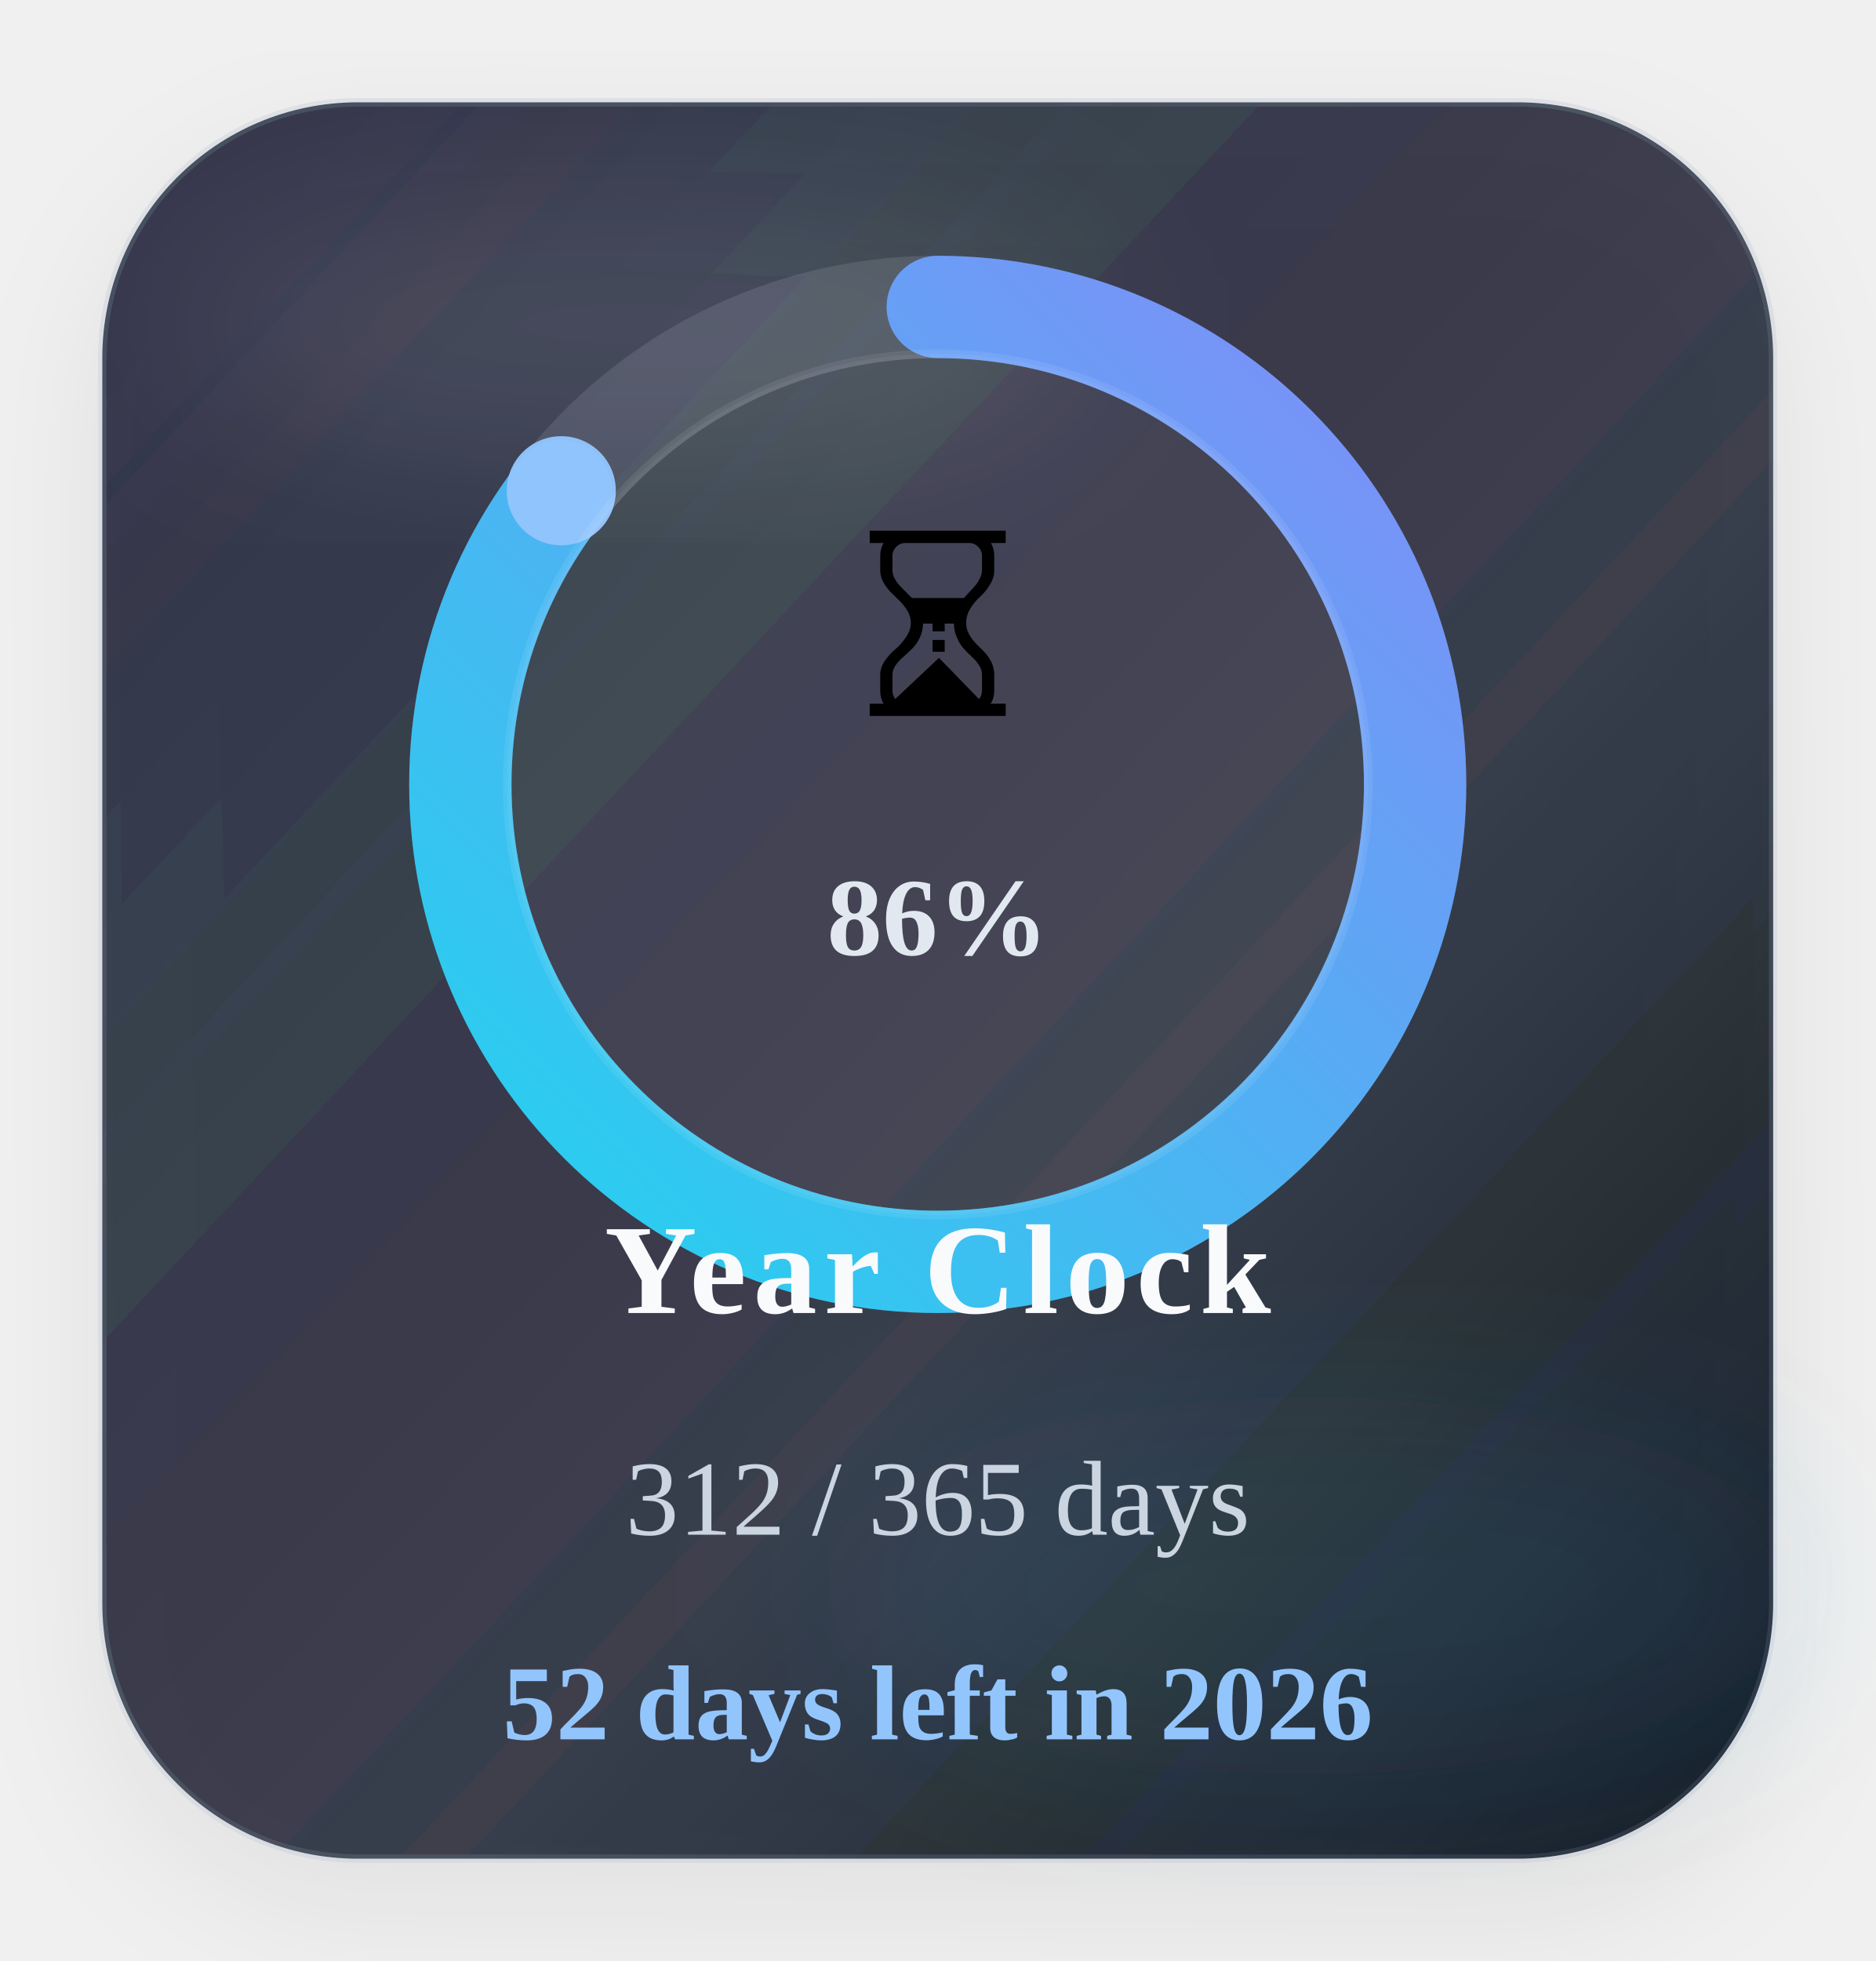
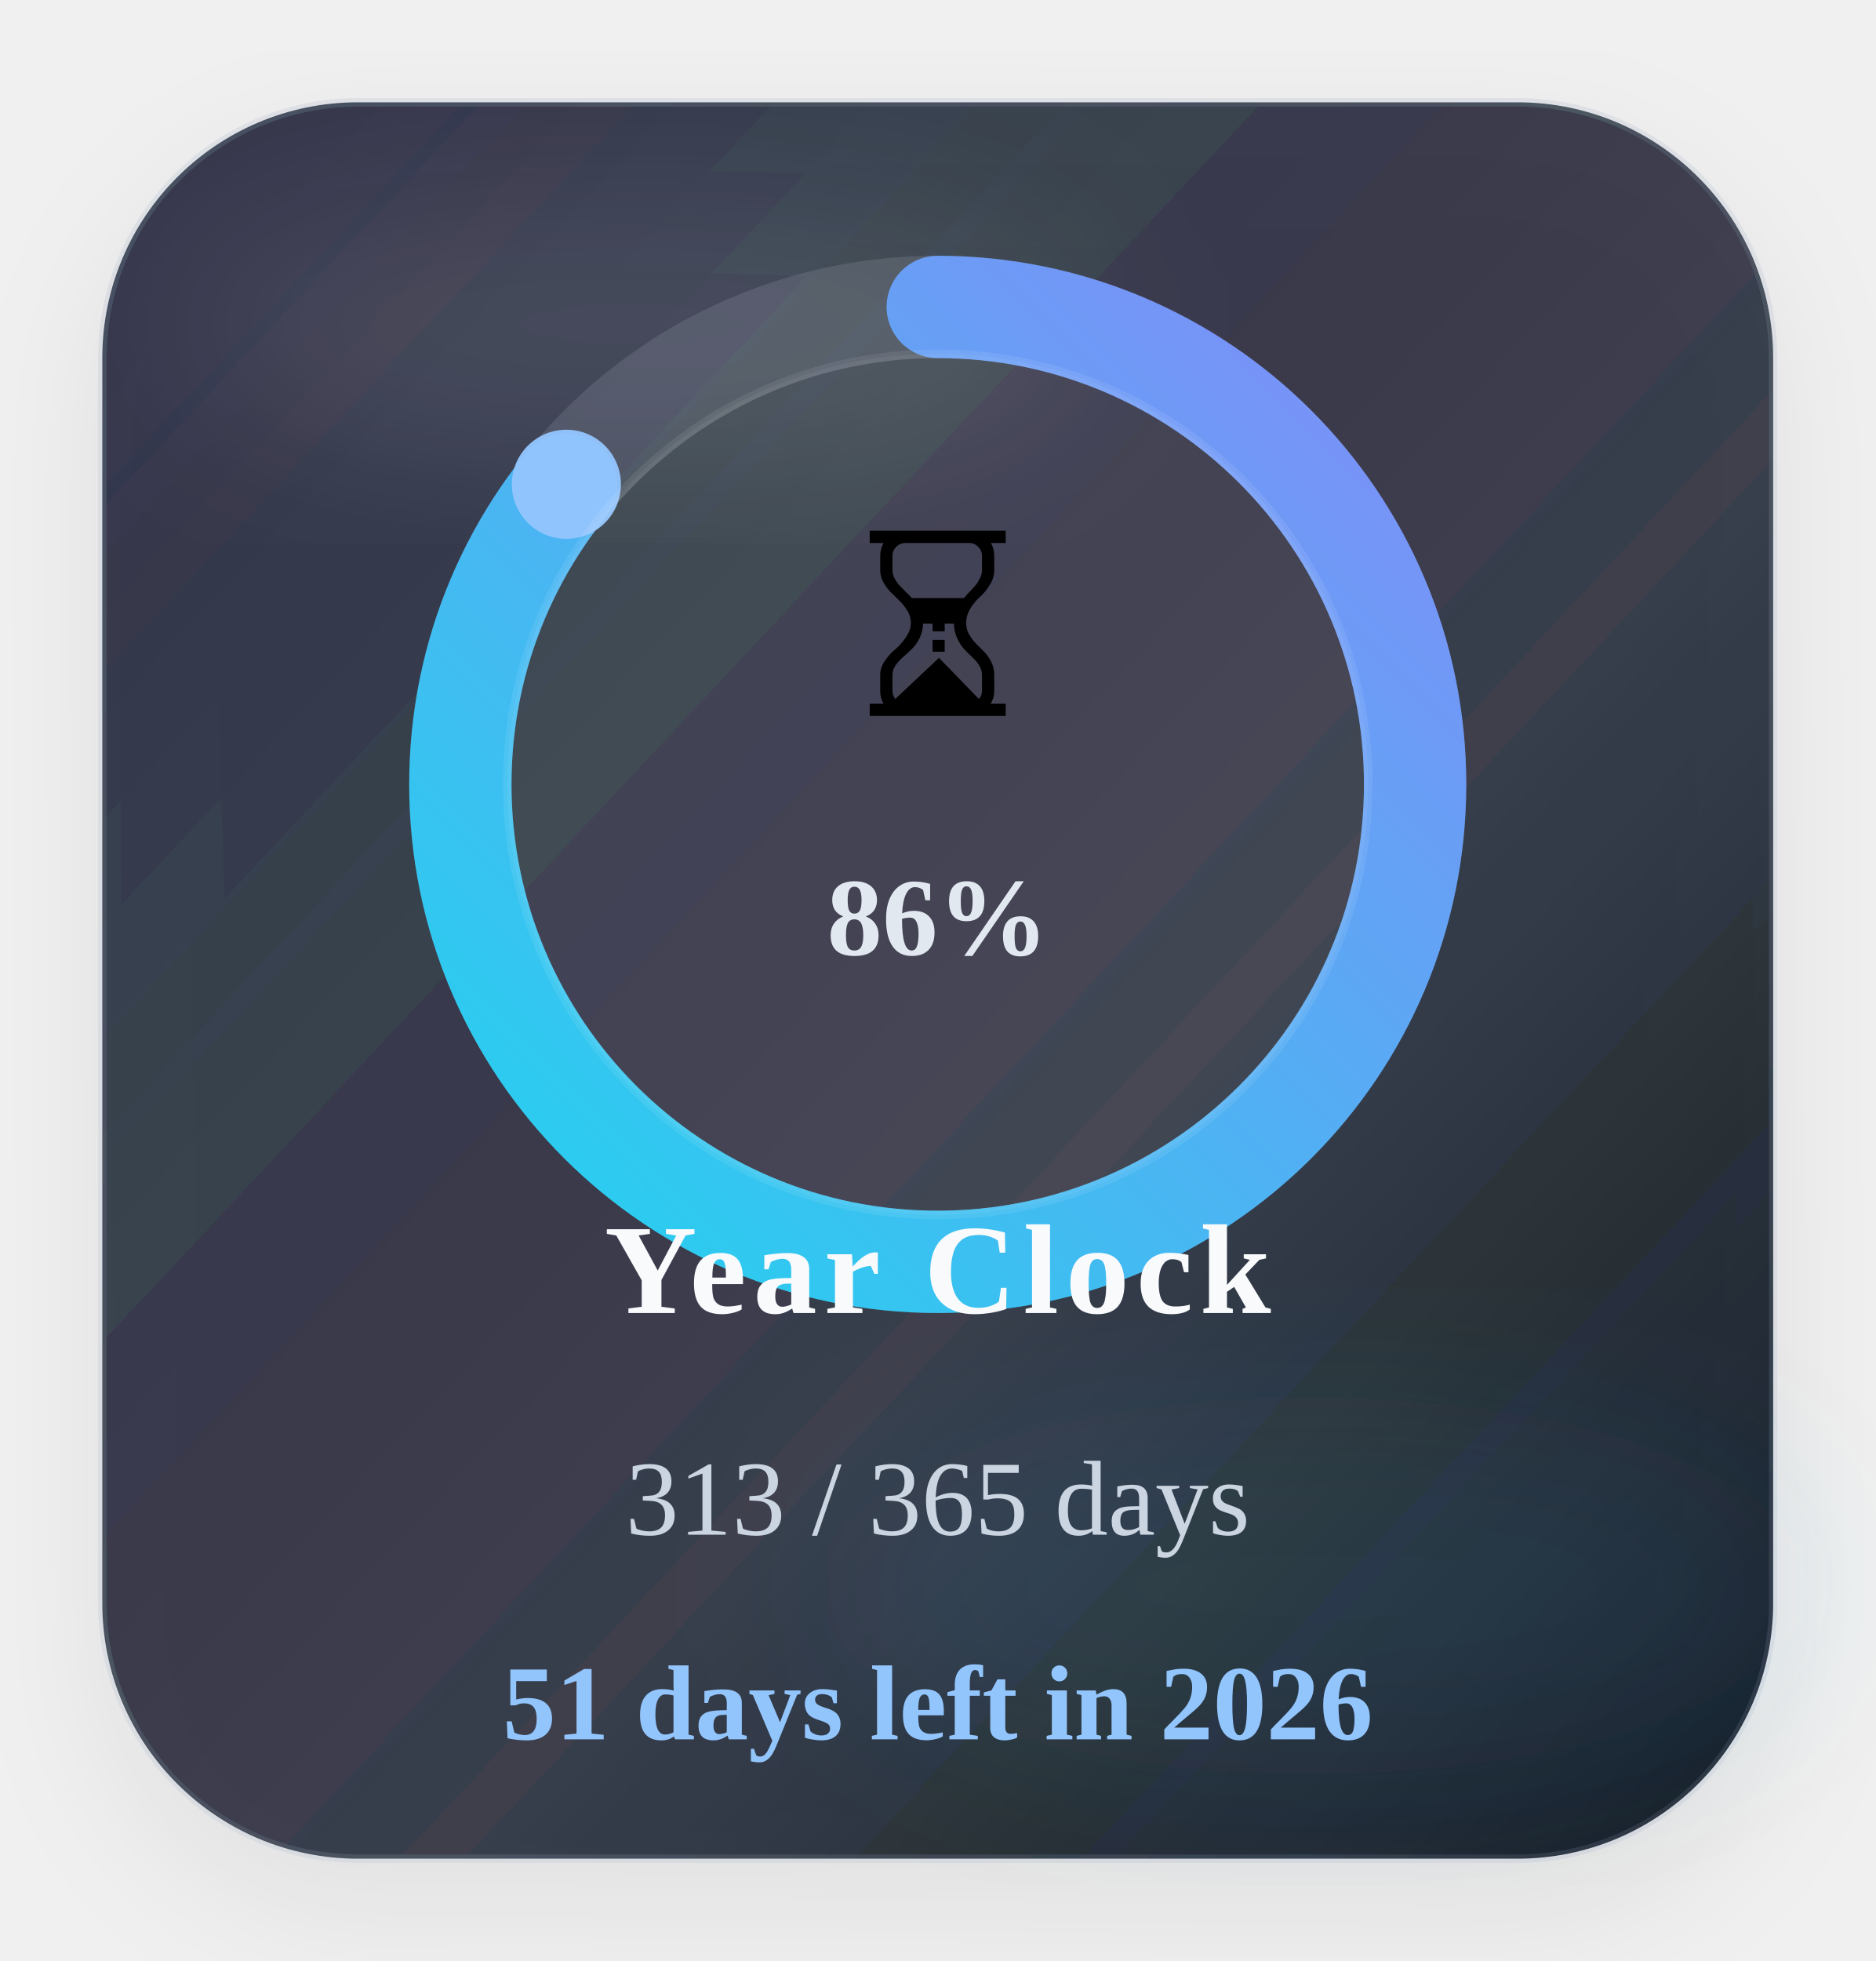
<svg xmlns="http://www.w3.org/2000/svg" width="220" height="230" viewBox="0 0 220 230" role="img" aria-label="Time progress for 2026">
  <defs>
    <linearGradient id="timeGradient" x1="0%" y1="0%" x2="100%" y2="100%">
      <stop offset="0%" stop-color="#22d3ee" />
      <stop offset="100%" stop-color="#818cf8" />
    </linearGradient>
    <linearGradient id="timeCard" x1="0%" y1="0%" x2="100%" y2="100%">
      <stop offset="0%" stop-color="#1c2537" stop-opacity="0.88" />
      <stop offset="60%" stop-color="#111827" stop-opacity="0.8" />
      <stop offset="100%" stop-color="#0b1220" stop-opacity="0.96" />
    </linearGradient>
    <filter id="timeShadow" x="-25%" y="-25%" width="150%" height="150%">
      <feDropShadow dx="0" dy="6" stdDeviation="8" flood-color="#020617" flood-opacity="0.08" />
    </filter>
    <filter id="timeBlur" x="-30%" y="-30%" width="160%" height="160%">
      <feGaussianBlur stdDeviation="10" />
    </filter>
  </defs>
  <rect x="12" y="12" width="196" height="206" rx="30" fill="url(#timeCard)" stroke="#94a3b8" stroke-opacity="0.18" filter="url(#timeShadow)" />
  <ellipse cx="74" cy="38" rx="54" ry="16" fill="#ffffff" fill-opacity="0.09" filter="url(#timeBlur)" />
  <ellipse cx="154" cy="186" rx="58" ry="22" fill="#38bdf8" fill-opacity="0.08" filter="url(#timeBlur)" />
  <circle class="ring-track" cx="110" cy="92" r="56" fill="none" stroke="#cbd5e1" stroke-opacity="0.14" stroke-width="12" />
-   <circle class="progress-ring" cx="110" cy="92" r="56" fill="none" stroke="url(#timeGradient)" stroke-width="12" stroke-linecap="round" stroke-dasharray="351.86" stroke-dashoffset="50.87" data-target-offset="50.87" data-ring-length="351.86" transform="rotate(-90 110 92)" />
-   <circle class="progress-endcap" cx="65.84" cy="57.56" r="6.4" fill="#93c5fd" fill-opacity="0.96" data-center-x="110" data-center-y="92" data-radius="56" data-target-angle="217.9528" />
+   <circle class="progress-ring" cx="110" cy="92" r="56" fill="none" stroke="url(#timeGradient)" stroke-width="12" stroke-linecap="round" stroke-dasharray="351.86" stroke-dashoffset="49.91" data-target-offset="49.91" data-ring-length="351.86" transform="rotate(-90 110 92)" />
+   <circle class="progress-endcap" cx="66.44" cy="56.80" r="6.4" fill="#93c5fd" fill-opacity="0.96" data-center-x="110" data-center-y="92" data-radius="56" data-target-angle="218.9391" />
  <circle class="ring-core" cx="110" cy="92" r="50.5" fill="#ffffff" fill-opacity="0.05" stroke="#ffffff" stroke-opacity="0.08" />
  <text class="progress-emoji" x="110" y="84" text-anchor="middle" font-size="30">⏳</text>
  <text class="progress-percent" x="110" y="112" text-anchor="middle" font-size="13" font-weight="700" fill="#e2e8f0">86%</text>
  <text class="progress-label" x="110" y="154" text-anchor="middle" font-size="15" font-weight="700" letter-spacing="0.8" fill="#f8fafc">Year Clock</text>
-   <text class="progress-value" x="110" y="180" text-anchor="middle" font-size="12.5" fill="#cbd5e1">312 / 365 days</text>
-   <text class="progress-status" data-status-state="remaining" x="110" y="204" text-anchor="middle" font-size="12.5" font-weight="700" fill="#93c5fd">52 days left in 2026</text>
+   <text class="progress-value" x="110" y="180" text-anchor="middle" font-size="12.5" fill="#cbd5e1">313 / 365 days</text>
+   <text class="progress-status" data-status-state="remaining" x="110" y="204" text-anchor="middle" font-size="12.5" font-weight="700" fill="#93c5fd">51 days left in 2026</text>
</svg>
